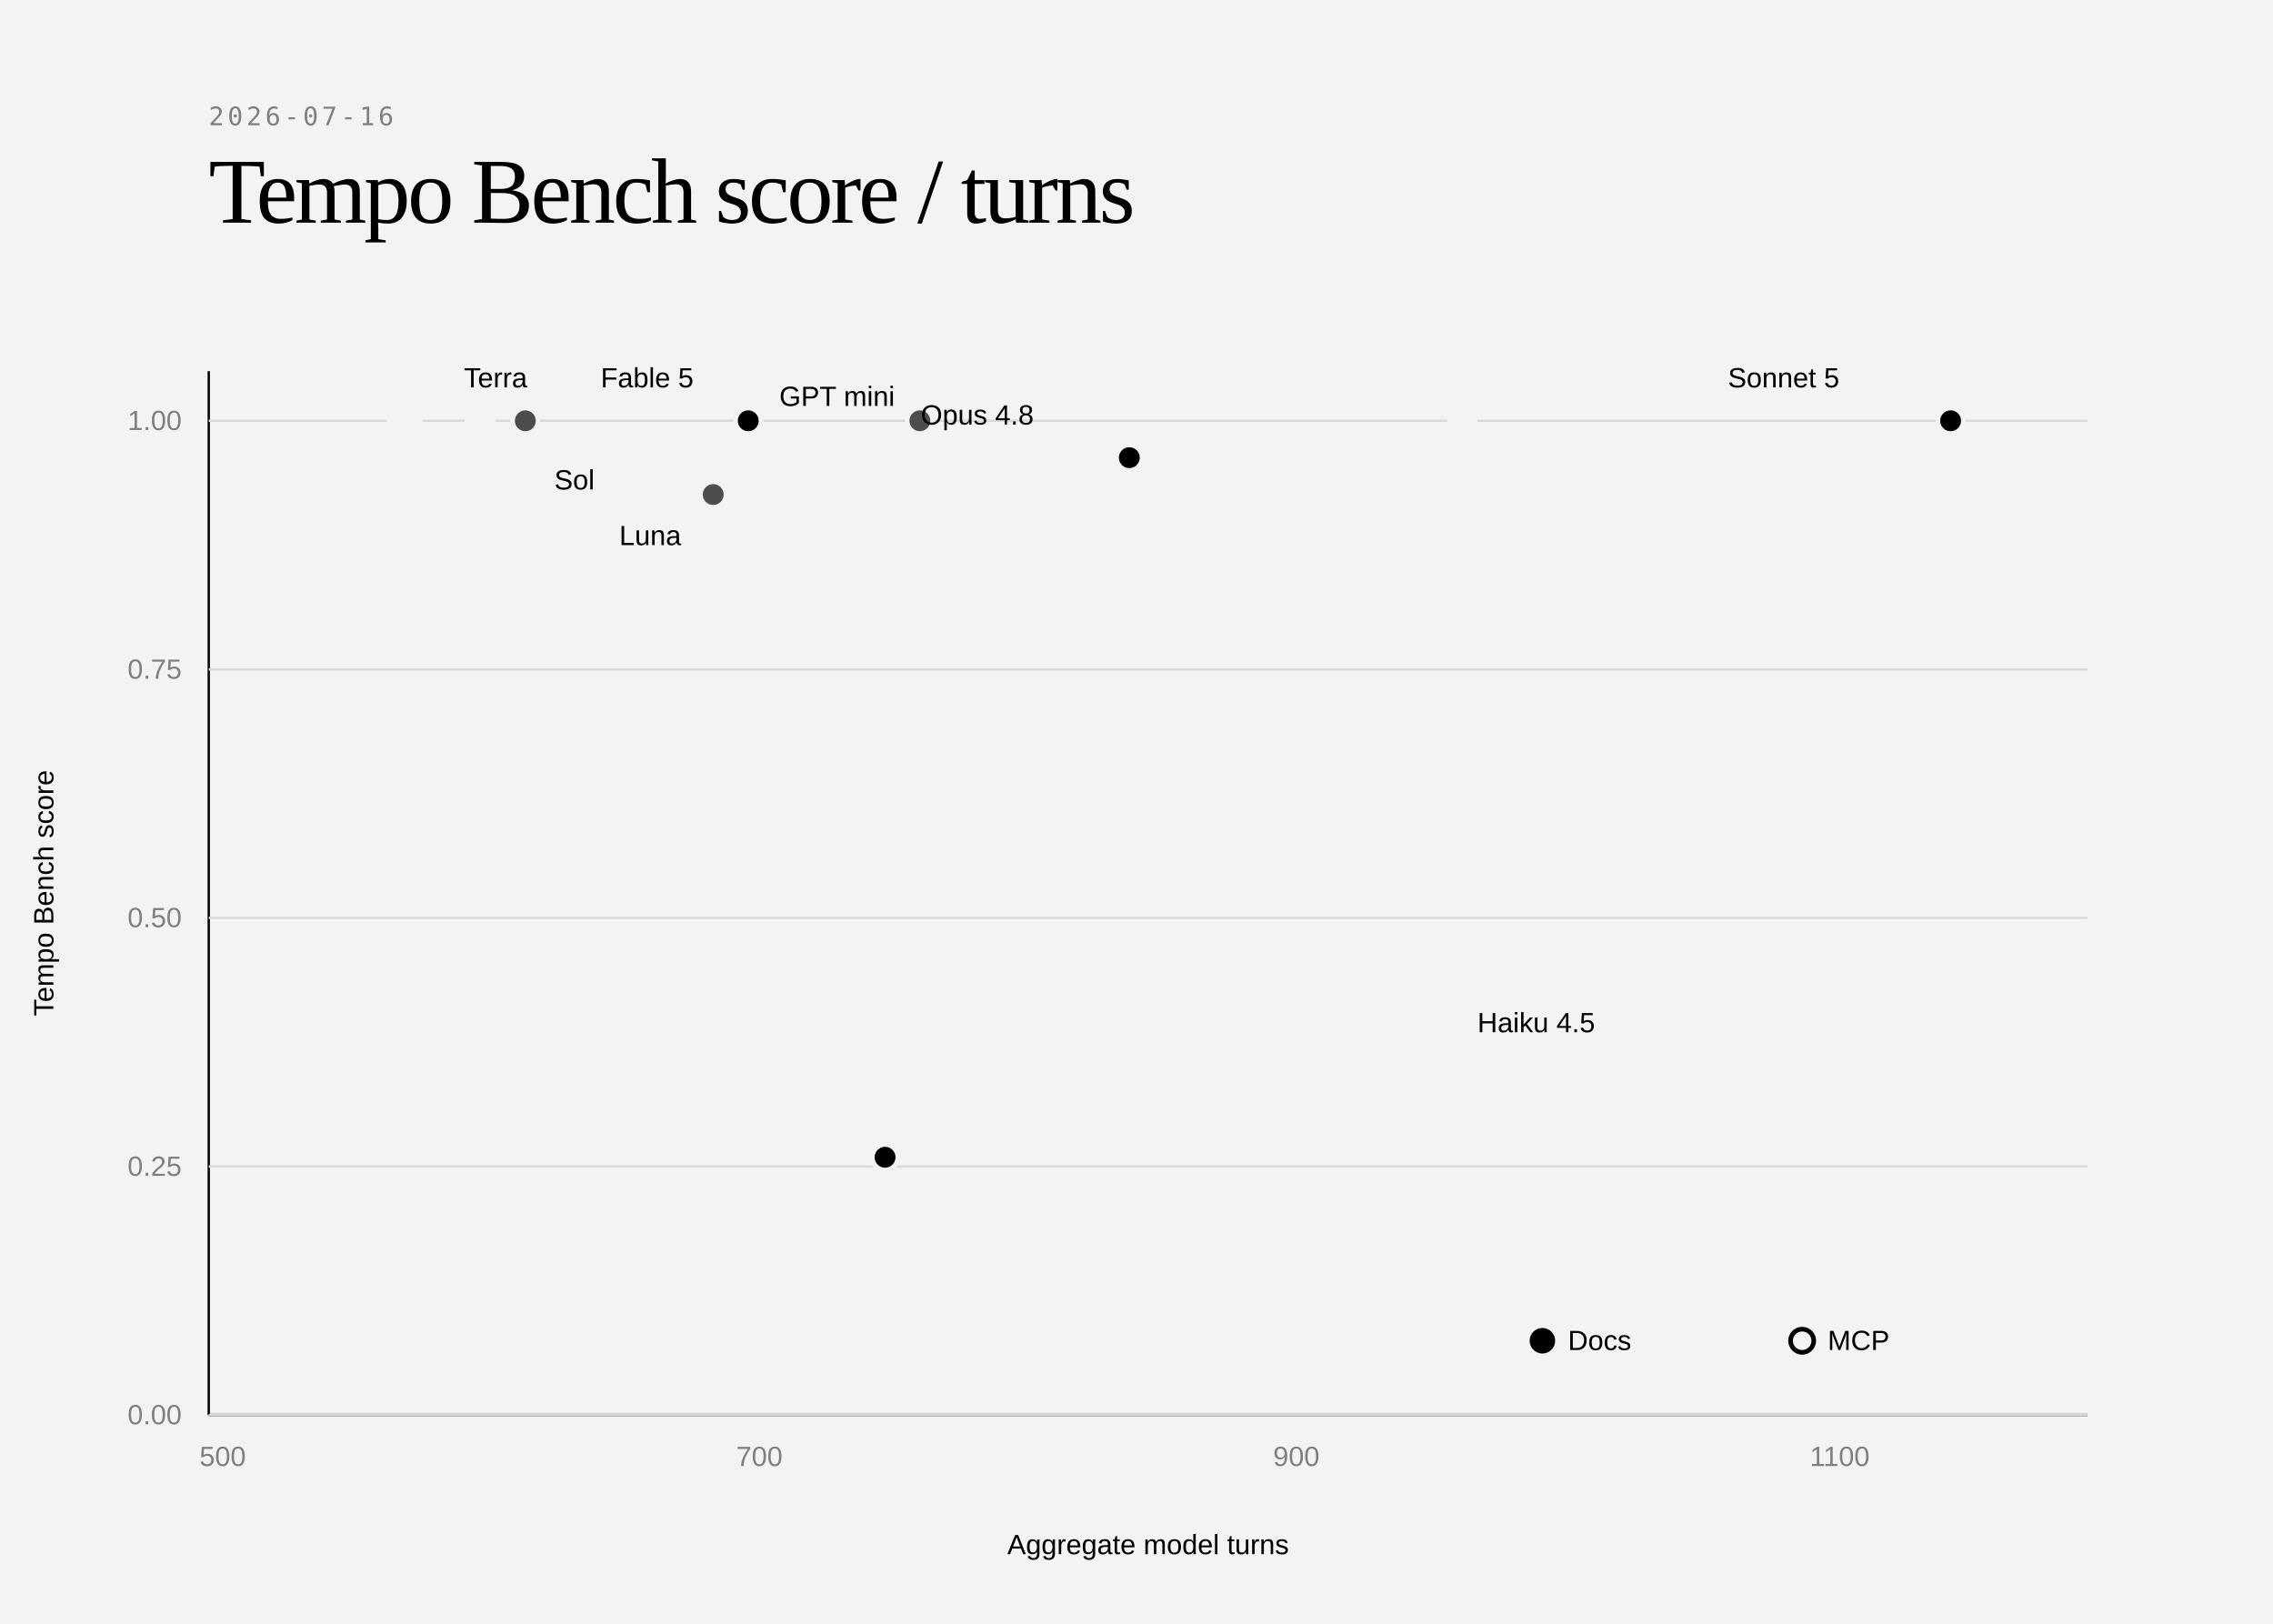
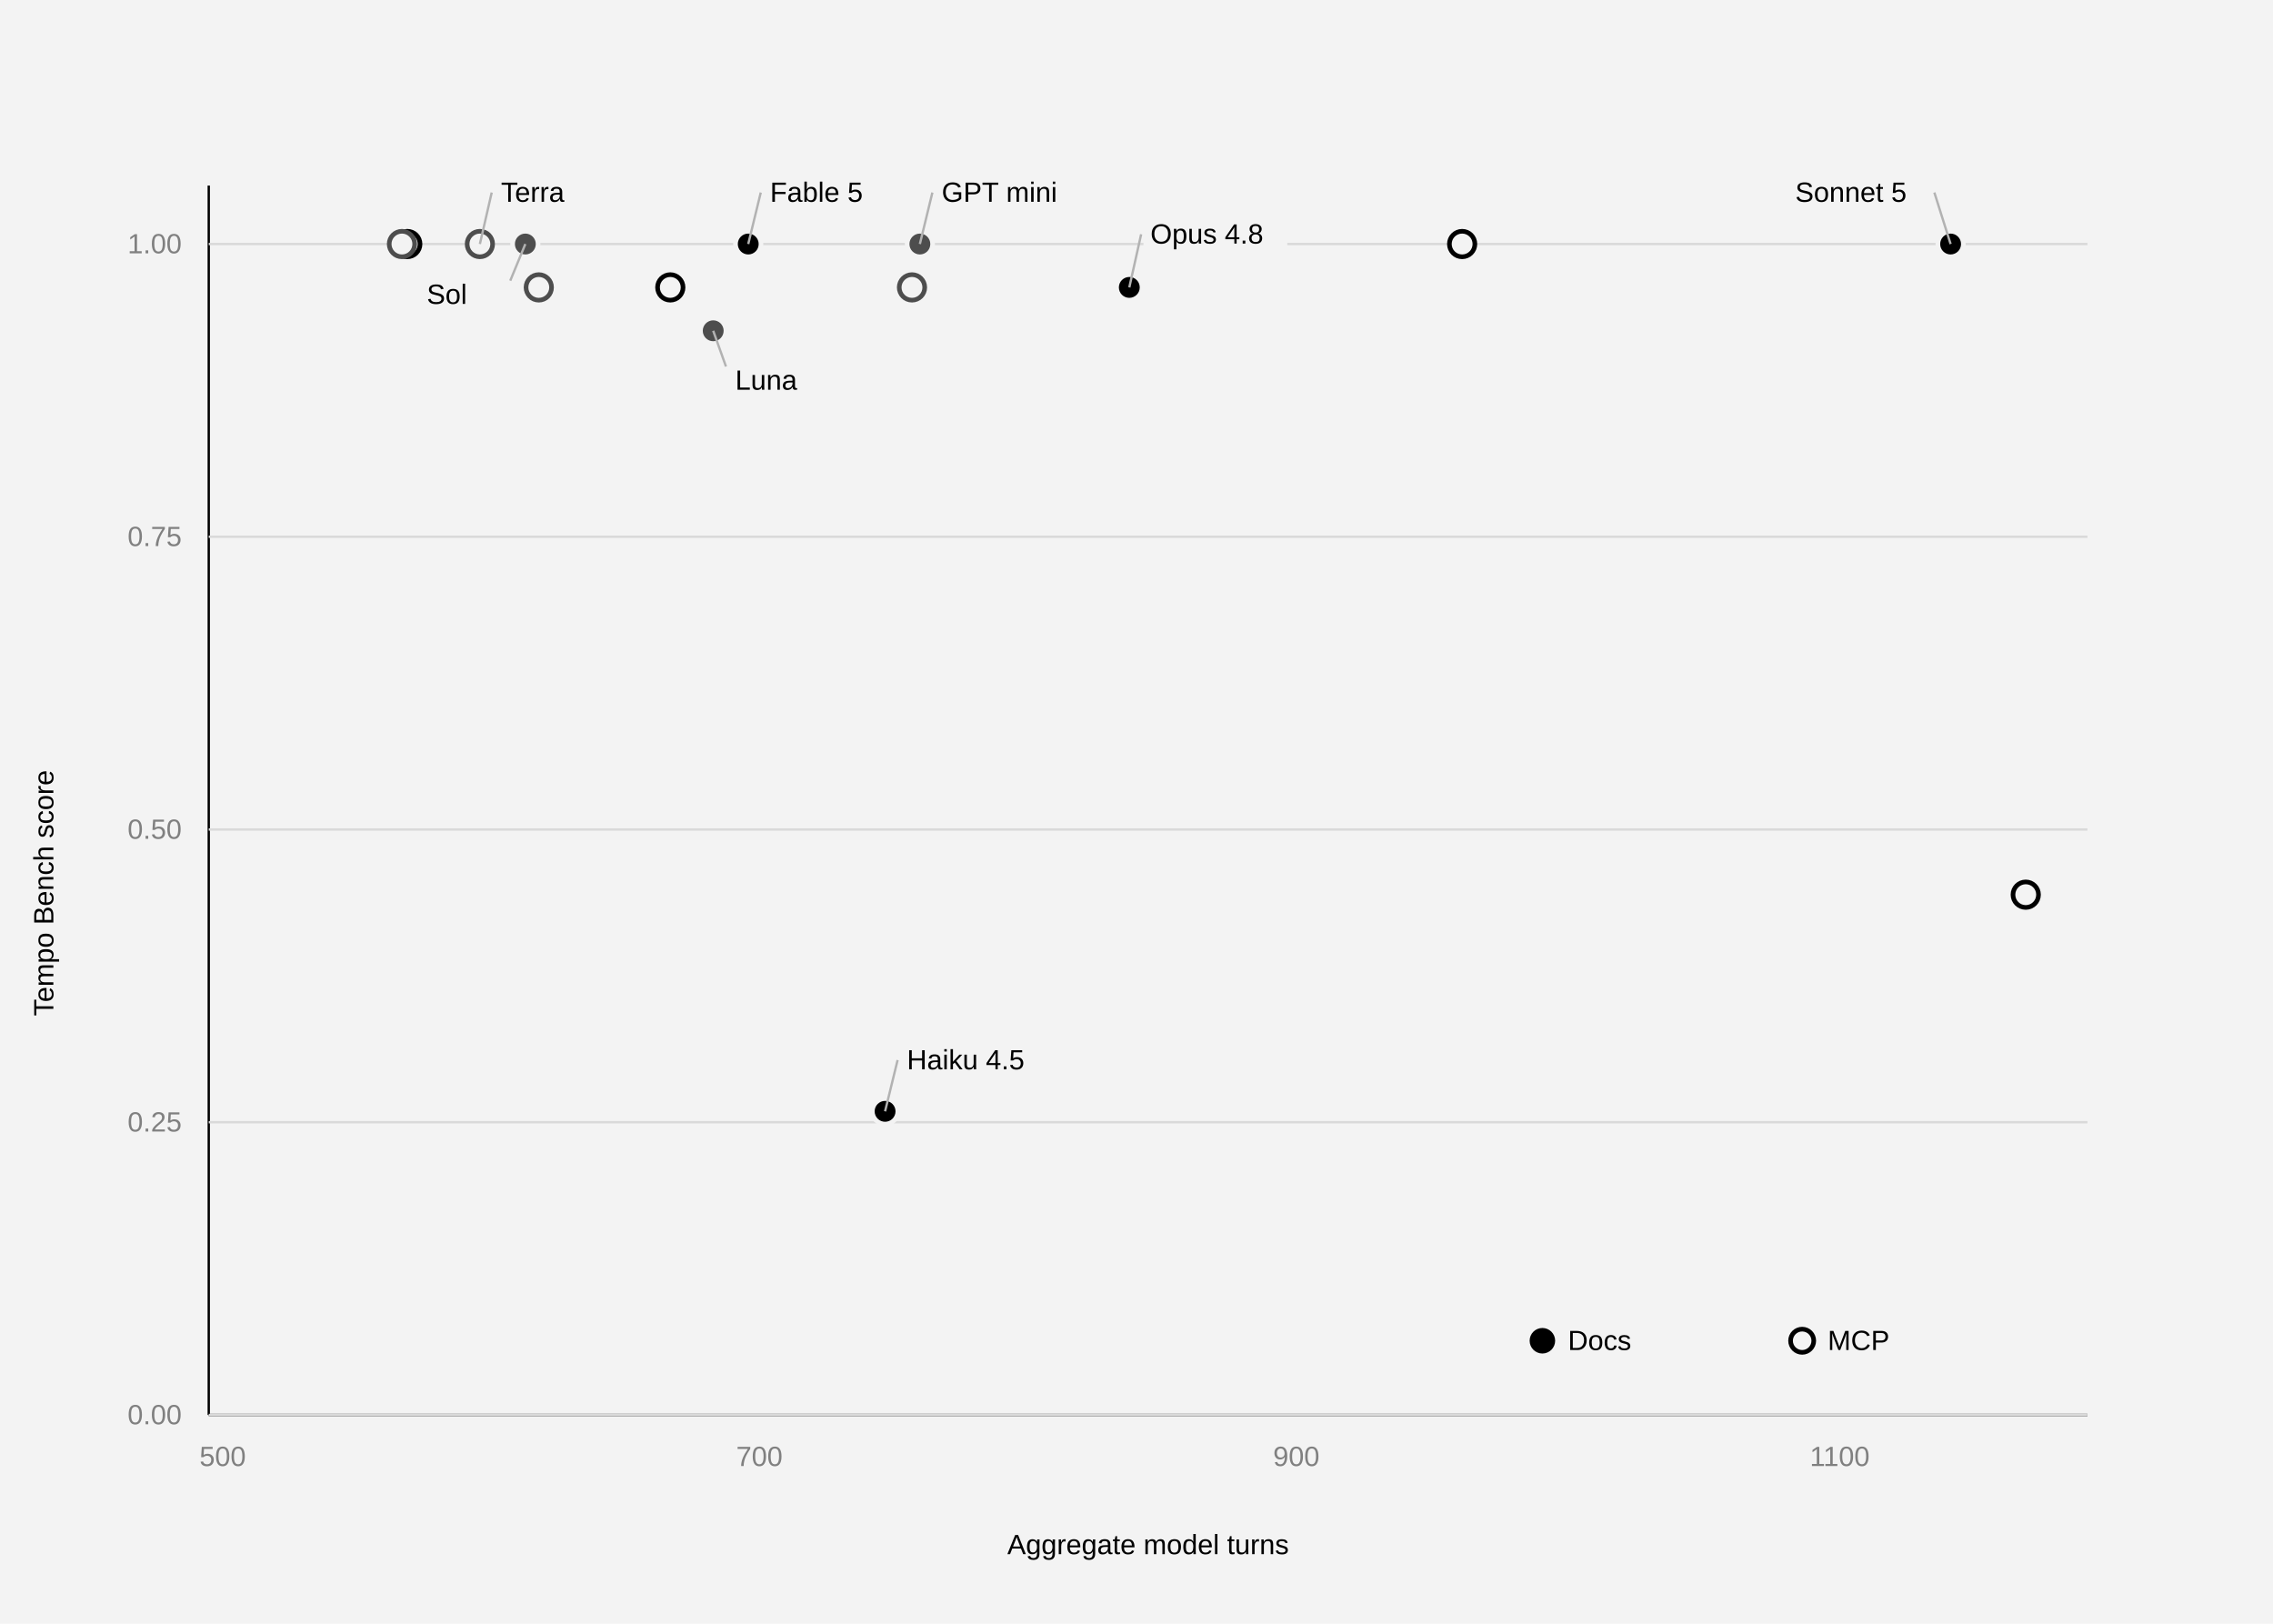
<svg xmlns="http://www.w3.org/2000/svg" width="980" height="700" viewBox="0 0 980 700" role="img" aria-labelledby="title desc">
  <style>
    .page { fill: #f3f3f3; } .ink { fill: #000; } .muted { fill: #808080; }
-     .eyebrow { font: 500 11px 'IBM Plex Mono', monospace; letter-spacing: 1.5px; text-transform: uppercase; }
-     .title { font: 300 40px 'HB Set', 'Times New Roman', Georgia, serif; letter-spacing: -1.2px; }
    .subtitle, .axis-label, .tick, .key { font: 400 12px 'Pilat', Arial, Helvetica, sans-serif; }
    .point-label { font: 400 12px 'Pilat', Arial, Helvetica, sans-serif; }
    .axis { stroke: #000; stroke-width: 1; } .grid { stroke: #d9d9d9; stroke-width: 1; }
    .leader { stroke: #b2b2b2; stroke-width: 1; } .claude { stroke: #000; fill: #000; }
+     .label-background { fill: #f3f3f3; }
    .gpt { stroke: #4d4d4d; fill: #4d4d4d; } .docs { fill: none; stroke-width: 2.25; }
    .mcp { fill: none; stroke-width: 2.25; stroke-dasharray: 1 6; stroke-linecap: round; }
-     .point { stroke: #f3f3f3; stroke-width: 2; }
+     .line-point { stroke: #f3f3f3; stroke-width: 2; } .dot { stroke-width: 2; }
  </style>
  <rect class="page" width="980" height="700" />
-   <text x="90" y="54" class="eyebrow muted">2026-07-16</text>
-   <text x="90" y="96" class="title ink">Tempo Bench score / turns</text>
  <line x1="90" y1="610" x2="900" y2="610" class="axis" />
-   <line x1="90" y1="160" x2="90" y2="610" class="axis" />
+   <line x1="90" y1="80" x2="90" y2="610" class="axis" />
  <g class="grid">
    <line x1="90" y1="610" x2="900" y2="610" />
-     <line x1="90" y1="502.9" x2="900" y2="502.9" />
-     <line x1="90" y1="395.7" x2="900" y2="395.7" />
-     <line x1="90" y1="288.6" x2="900" y2="288.6" />
-     <line x1="90" y1="181.4" x2="900" y2="181.4" />
+     <line x1="90" y1="483.8" x2="900" y2="483.8" />
+     <line x1="90" y1="357.6" x2="900" y2="357.6" />
+     <line x1="90" y1="231.4" x2="900" y2="231.4" />
+     <line x1="90" y1="105.2" x2="900" y2="105.2" />
  </g>
  <g class="tick muted">
    <text x="55" y="614">0.00</text>
-     <text x="55" y="506.9">0.25</text>
-     <text x="55" y="399.7">0.50</text>
-     <text x="55" y="292.6">0.75</text>
-     <text x="55" y="185.4">1.00</text>
+     <text x="55" y="487.8">0.25</text>
+     <text x="55" y="361.6">0.50</text>
+     <text x="55" y="235.4">0.75</text>
+     <text x="55" y="109.2">1.00</text>
    <text x="86" y="632">500</text>
    <text x="317.4" y="632">700</text>
    <text x="548.9" y="632">900</text>
    <text x="780.3" y="632">1100</text>
  </g>
  <text x="495" y="670" text-anchor="middle" class="axis-label ink">Aggregate model turns</text>
  <text transform="translate(23 385) rotate(-90)" text-anchor="middle" class="axis-label ink">Tempo Bench score</text>
-   <circle class="point dot dot-access-docs" cx="322.6" cy="181.4" r="5.5" fill="#000" stroke="#f3f3f3" />
-   <circle class="point dot dot-access-docs" cx="381.6" cy="498.9" r="5.5" fill="#000" stroke="#f3f3f3" />
-   <circle class="point dot dot-access-docs" cx="486.9" cy="197.3" r="5.5" fill="#000" stroke="#f3f3f3" />
-   <circle class="point dot dot-access-docs" cx="841" cy="181.4" r="5.5" fill="#000" stroke="#f3f3f3" />
-   <circle class="point dot dot-access-docs" cx="396.6" cy="181.4" r="5.5" fill="#4d4d4d" stroke="#f3f3f3" />
-   <circle class="point dot dot-access-docs" cx="307.5" cy="213.2" r="5.5" fill="#4d4d4d" stroke="#f3f3f3" />
-   <circle class="point dot dot-access-docs" cx="226.5" cy="181.4" r="5.5" fill="#4d4d4d" stroke="#f3f3f3" />
-   <circle class="point dot dot-access-docs" cx="206.9" cy="181.4" r="5.5" fill="#4d4d4d" stroke="#f3f3f3" />
-   <circle class="point dot dot-access-mcp" cx="175.6" cy="181.4" r="5.5" fill="#f3f3f3" stroke="#000" />
-   <circle class="point dot dot-access-mcp" cx="873.4" cy="419.5" r="5.5" fill="#f3f3f3" stroke="#000" />
-   <circle class="point dot dot-access-mcp" cx="289" cy="197.3" r="5.5" fill="#f3f3f3" stroke="#000" />
-   <circle class="point dot dot-access-mcp" cx="630.4" cy="181.4" r="5.5" fill="#f3f3f3" stroke="#000" />
-   <circle class="point dot dot-access-mcp" cx="393.2" cy="197.3" r="5.5" fill="#f3f3f3" stroke="#4d4d4d" />
-   <circle class="point dot dot-access-mcp" cx="206.9" cy="181.4" r="5.5" fill="#f3f3f3" stroke="#4d4d4d" />
-   <circle class="point dot dot-access-mcp" cx="232.3" cy="197.3" r="5.5" fill="#f3f3f3" stroke="#4d4d4d" />
-   <circle class="point dot dot-access-mcp" cx="173.3" cy="181.4" r="5.5" fill="#f3f3f3" stroke="#4d4d4d" />
-   <g class="leader" />
+   <circle class="point dot dot-access-docs" cx="322.6" cy="105.2" r="5.5" fill="#000" stroke="#f3f3f3" />
+   <circle class="point dot dot-access-docs" cx="381.6" cy="479.1" r="5.5" fill="#000" stroke="#f3f3f3" />
+   <circle class="point dot dot-access-docs" cx="486.9" cy="123.9" r="5.5" fill="#000" stroke="#f3f3f3" />
+   <circle class="point dot dot-access-docs" cx="841" cy="105.2" r="5.5" fill="#000" stroke="#f3f3f3" />
+   <circle class="point dot dot-access-docs" cx="396.6" cy="105.2" r="5.5" fill="#4d4d4d" stroke="#f3f3f3" />
+   <circle class="point dot dot-access-docs" cx="307.5" cy="142.6" r="5.5" fill="#4d4d4d" stroke="#f3f3f3" />
+   <circle class="point dot dot-access-docs" cx="226.5" cy="105.2" r="5.5" fill="#4d4d4d" stroke="#f3f3f3" />
+   <circle class="point dot dot-access-docs" cx="206.9" cy="105.2" r="5.5" fill="#4d4d4d" stroke="#f3f3f3" />
+   <circle class="point dot dot-access-mcp" cx="175.6" cy="105.2" r="5.5" fill="#f3f3f3" stroke="#000" />
+   <circle class="point dot dot-access-mcp" cx="873.4" cy="385.7" r="5.5" fill="#f3f3f3" stroke="#000" />
+   <circle class="point dot dot-access-mcp" cx="289" cy="123.9" r="5.5" fill="#f3f3f3" stroke="#000" />
+   <circle class="point dot dot-access-mcp" cx="630.4" cy="105.2" r="5.5" fill="#f3f3f3" stroke="#000" />
+   <circle class="point dot dot-access-mcp" cx="393.2" cy="123.9" r="5.5" fill="#f3f3f3" stroke="#4d4d4d" />
+   <circle class="point dot dot-access-mcp" cx="206.9" cy="105.2" r="5.5" fill="#f3f3f3" stroke="#4d4d4d" />
+   <circle class="point dot dot-access-mcp" cx="232.3" cy="123.9" r="5.5" fill="#f3f3f3" stroke="#4d4d4d" />
+   <circle class="point dot dot-access-mcp" cx="173.3" cy="105.2" r="5.5" fill="#f3f3f3" stroke="#4d4d4d" />
+   <g class="leader">
+     <line x1="206.9" y1="105.2" x2="212" y2="83" />
+     <line x1="226.5" y1="105.2" x2="220" y2="121" />
+     <line x1="307.5" y1="142.6" x2="313" y2="158" />
+     <line x1="322.6" y1="105.2" x2="328" y2="83" />
+     <line x1="381.6" y1="479.1" x2="387" y2="457" />
+     <line x1="396.6" y1="105.2" x2="402" y2="83" />
+     <line x1="486.9" y1="123.9" x2="492" y2="101" />
+     <line x1="841" y1="105.2" x2="834" y2="83" />
+   </g>
+   <g class="label-background">
+     <rect x="213" y="74" width="41" height="17" rx="2" />
+     <rect x="181" y="118" width="38" height="17" rx="2" />
+     <rect x="314" y="155" width="38" height="17" rx="2" />
+     <rect x="329" y="74" width="55" height="17" rx="2" />
+     <rect x="388" y="448" width="69" height="17" rx="2" />
+     <rect x="403" y="74" width="62" height="17" rx="2" />
+     <rect x="493" y="92" width="62" height="17" rx="2" />
+     <rect x="771" y="74" width="62" height="17" rx="2" />
+   </g>
  <g class="point-label ink">
-     <text x="200" y="167">Terra</text>
-     <text x="239" y="211">Sol</text>
-     <text x="259" y="167">Fable 5</text>
-     <text x="267" y="235">Luna</text>
-     <text x="397" y="183">Opus 4.8</text>
-     <text x="336" y="175">GPT mini</text>
-     <text x="637" y="445">Haiku 4.5</text>
-     <text x="745" y="167">Sonnet 5</text>
+     <text x="216" y="87">Terra</text>
+     <text x="184" y="131">Sol</text>
+     <text x="317" y="168">Luna</text>
+     <text x="332" y="87">Fable 5</text>
+     <text x="391" y="461">Haiku 4.5</text>
+     <text x="406" y="87">GPT mini</text>
+     <text x="496" y="105">Opus 4.8</text>
+     <text x="774" y="87">Sonnet 5</text>
  </g>
  <g class="key">
    <circle cx="665" cy="578" r="5" fill="#000" stroke="#000" />
    <text x="676" y="582" class="ink">Docs</text>
    <circle cx="777" cy="578" r="5" fill="#f3f3f3" stroke="#000" stroke-width="2" />
    <text x="788" y="582" class="ink">MCP</text>
  </g>
</svg>
